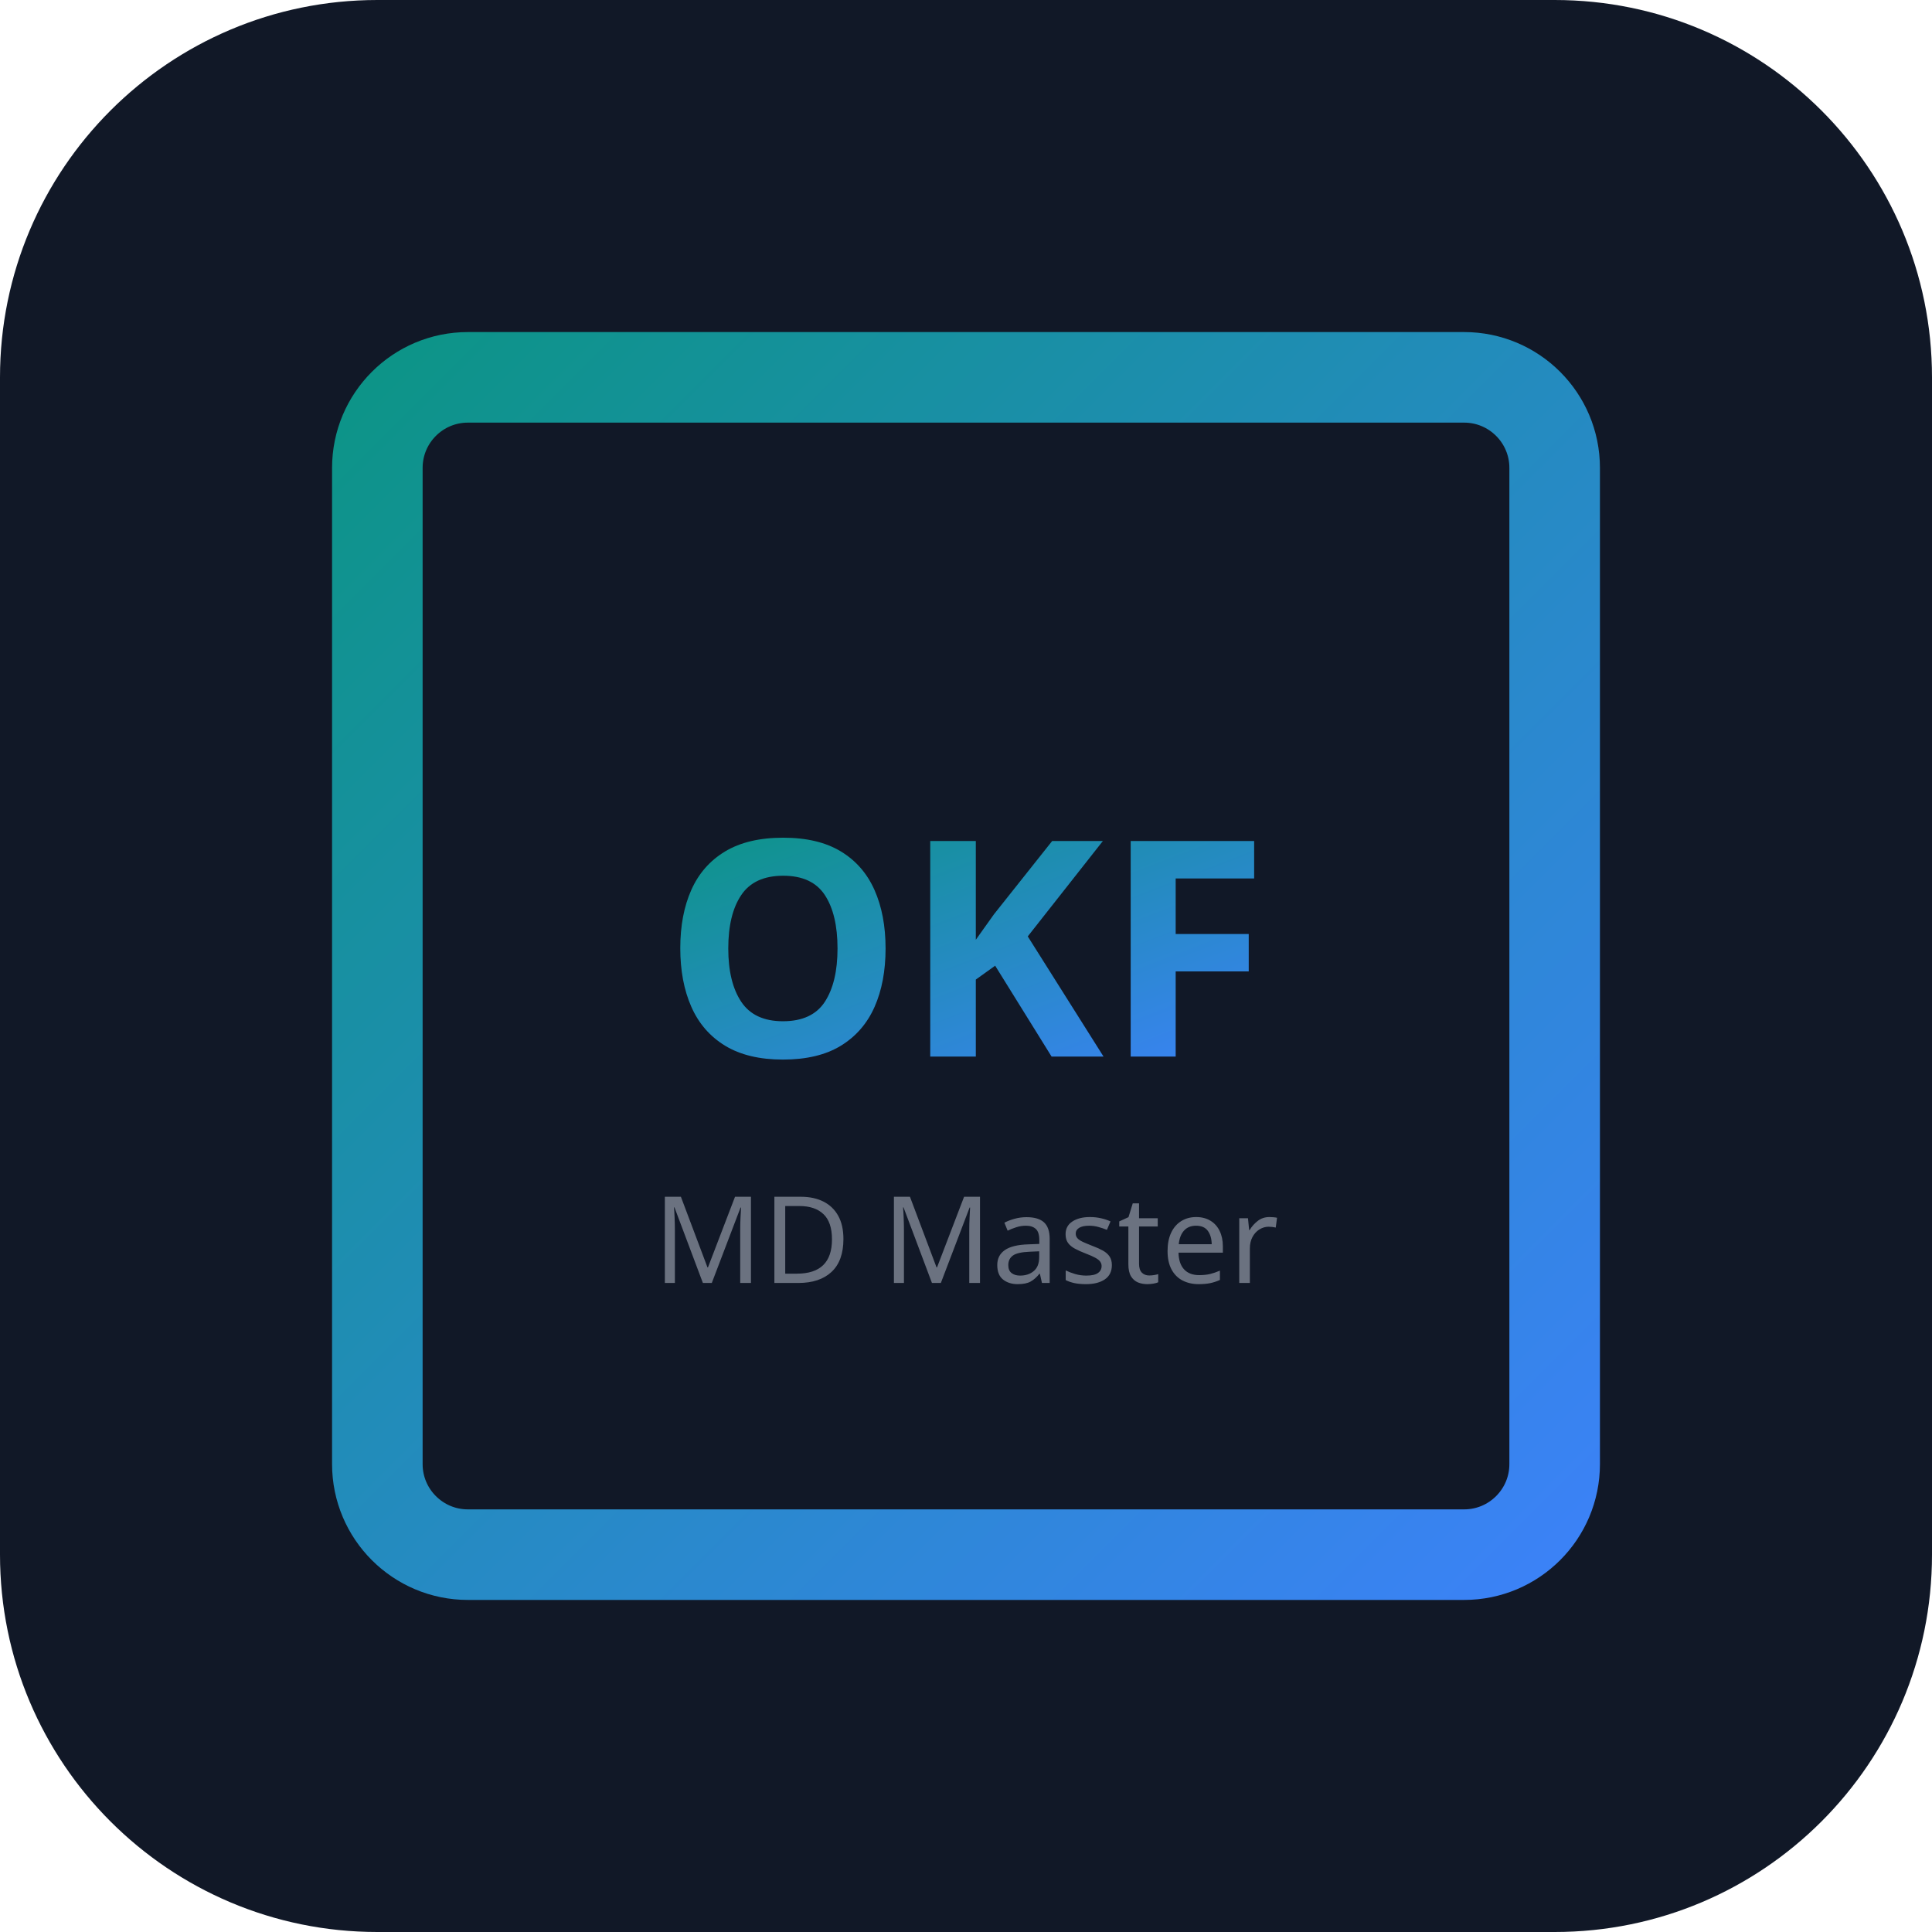
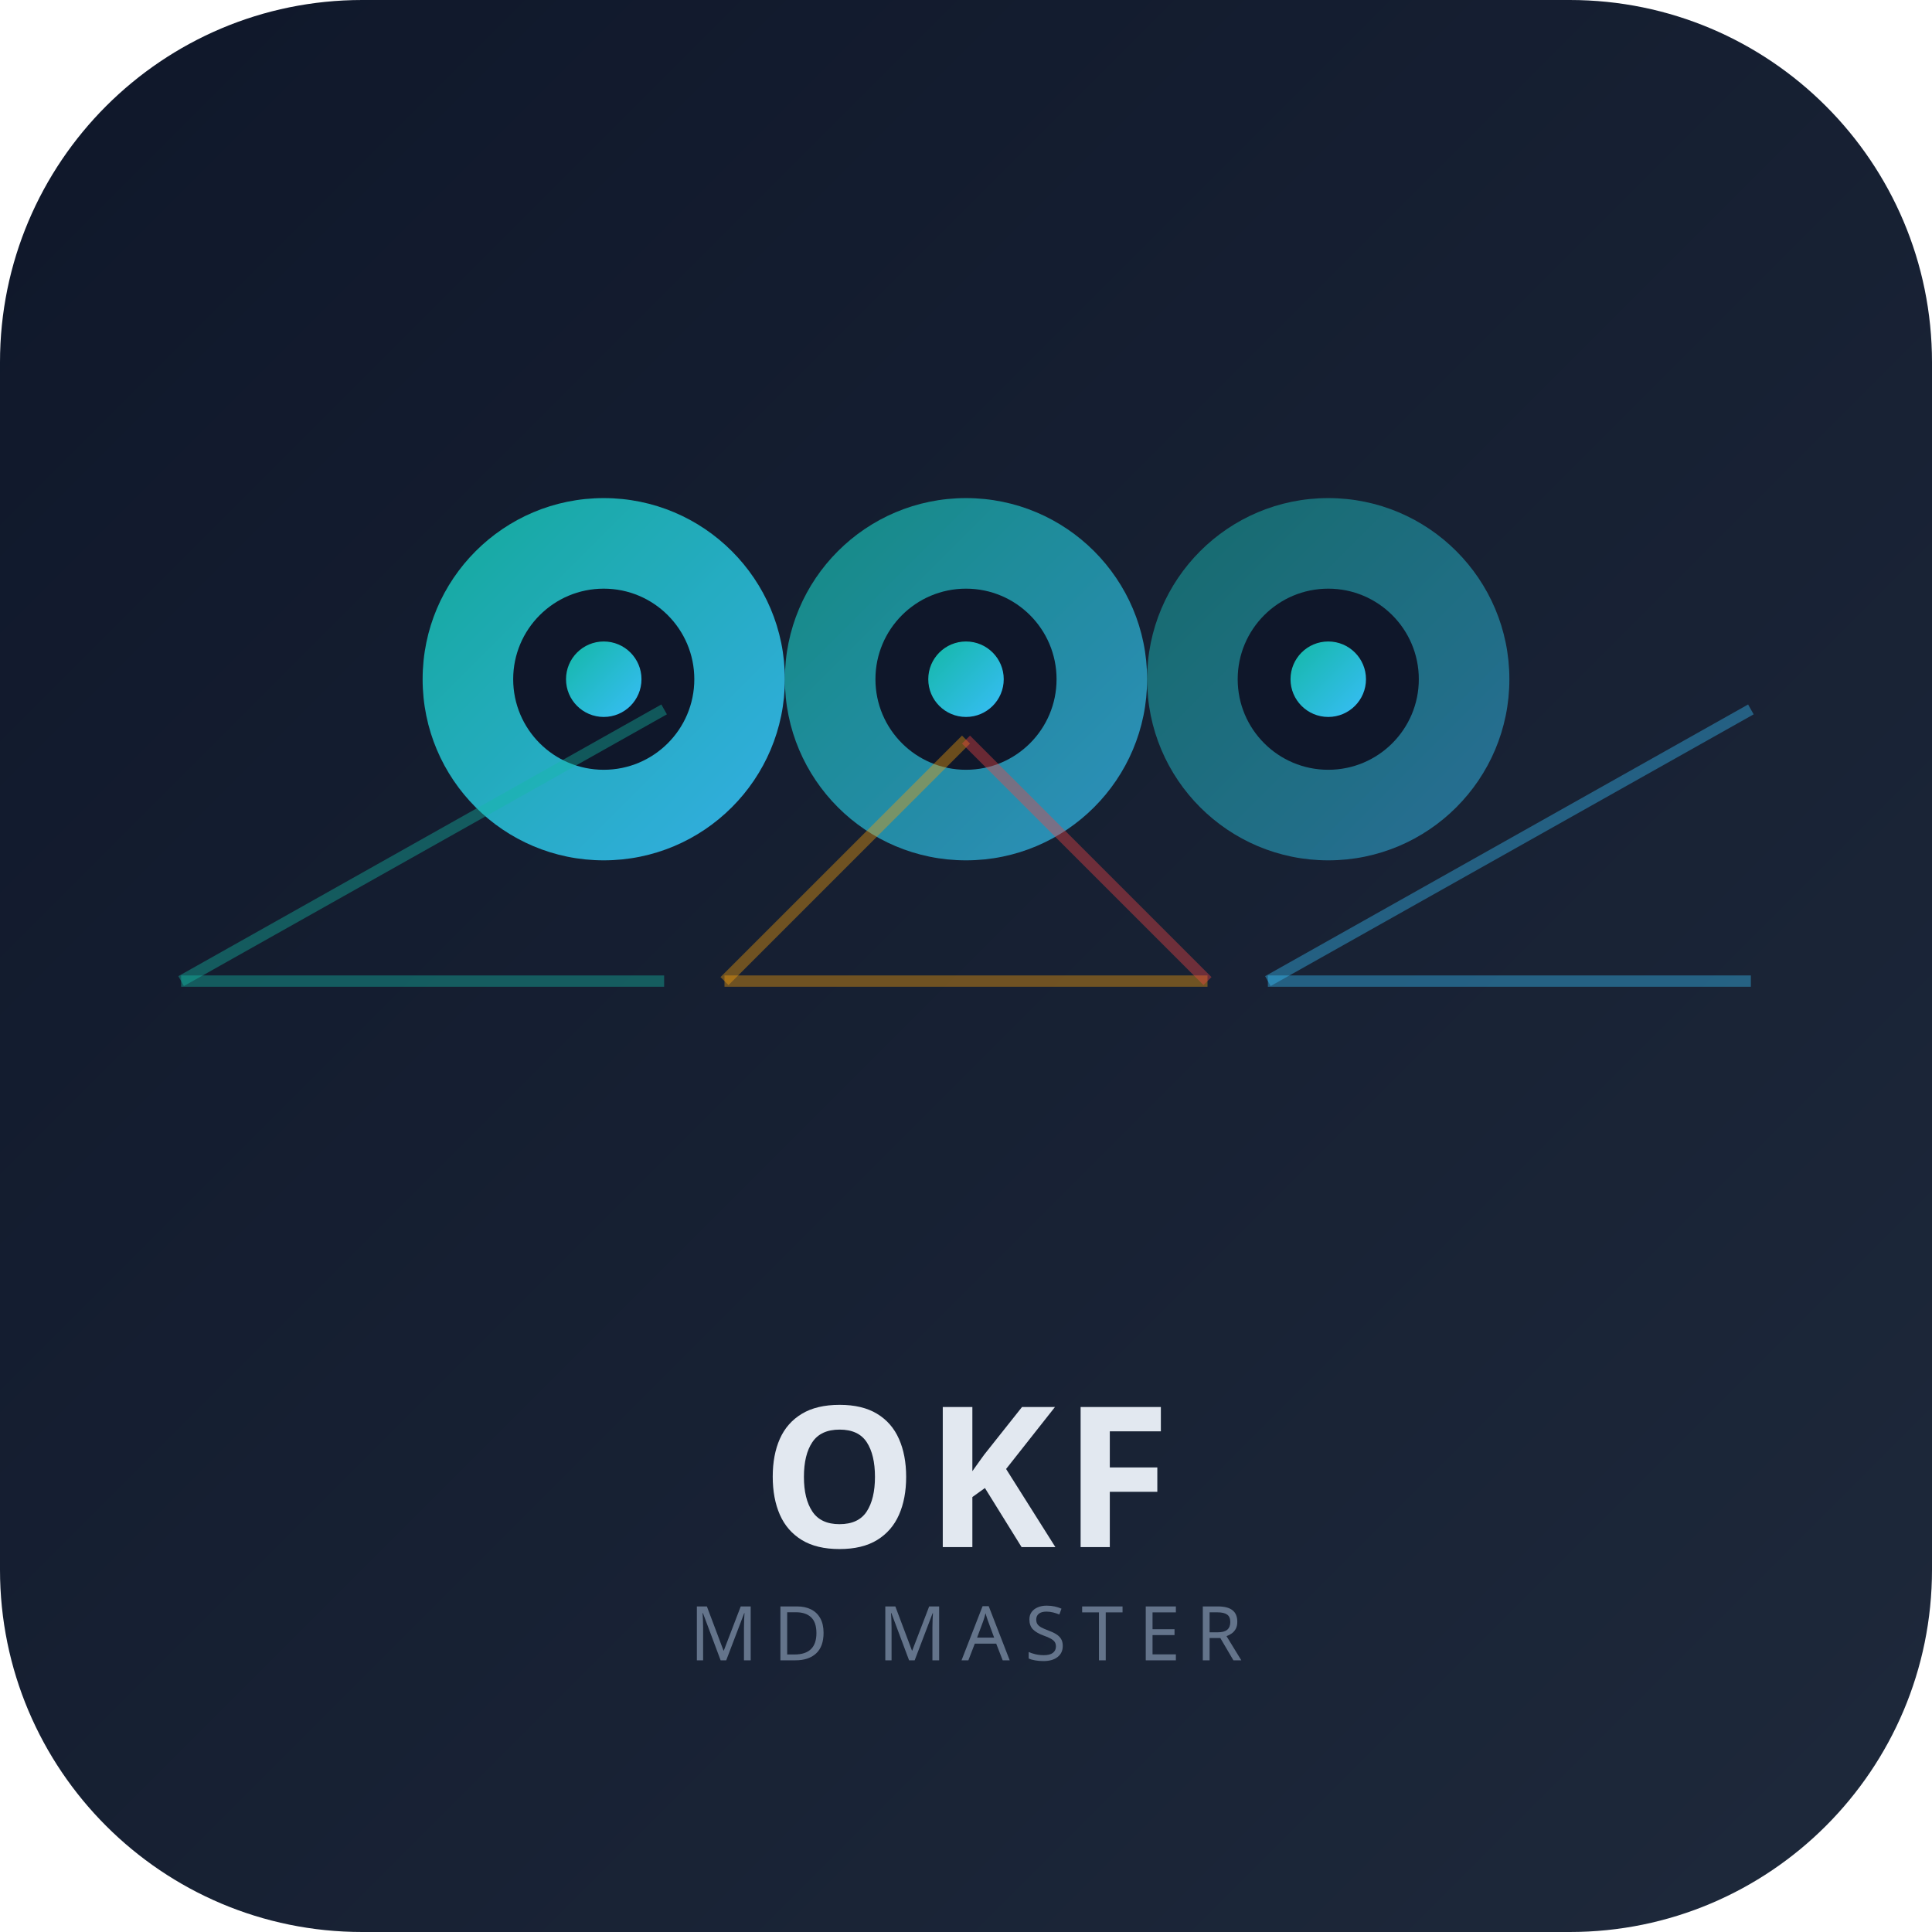
<svg xmlns="http://www.w3.org/2000/svg" viewBox="0 0 512 512" width="512" height="512">
  <defs>
-     <linearGradient id="g" x1="0" y1="0" x2="1" y2="1">
-       <stop offset="0%" stop-color="#0d9488" />
-       <stop offset="100%" stop-color="#3b82f6" />
+     <linearGradient id="bg" x1="0" y1="0" x2="1" y2="1">
+       <stop offset="0%" stop-color="#0f172a" />
+       <stop offset="100%" stop-color="#1e293b" />
+     </linearGradient>
+     <linearGradient id="teal" x1="0" y1="0" x2="1" y2="1">
+       <stop offset="0%" stop-color="#14b8a6" />
+       <stop offset="100%" stop-color="#38bdf8" />
+     </linearGradient>
+     <linearGradient id="warm" x1="0" y1="1" x2="1" y2="0">
+       <stop offset="0%" stop-color="#f59e0b" />
+       <stop offset="100%" stop-color="#ef4444" />
    </linearGradient>
  </defs>
-   <rect width="512" height="512" rx="100" fill="#111827" />
-   <rect x="100" y="100" width="312" height="312" rx="24" fill="none" stroke="url(#g)" stroke-width="24" />
-   <text x="256" y="280" text-anchor="middle" font-family="system-ui,sans-serif" font-size="80" font-weight="bold" fill="url(#g)">OKF</text>
-   <text x="256" y="340" text-anchor="middle" font-family="system-ui,sans-serif" font-size="32" fill="#6b7280">MD Master</text>
+   <rect width="512" height="512" rx="96" fill="url(#bg)" />
+   <g transform="translate(256,180)">
+     <g transform="translate(-96,0)">
+       <circle cx="0" cy="0" r="48" fill="url(#teal)" opacity="0.9" />
+       <circle cx="0" cy="0" r="24" fill="#0f172a" />
+       <circle cx="0" cy="0" r="10" fill="url(#teal)" />
+     </g>
+     <g transform="translate(0,0)">
+       <circle cx="0" cy="0" r="48" fill="url(#teal)" opacity="0.7" />
+       <circle cx="0" cy="0" r="24" fill="#0f172a" />
+       <circle cx="0" cy="0" r="10" fill="url(#teal)" />
+     </g>
+     <g transform="translate(96,0)">
+       <circle cx="0" cy="0" r="48" fill="url(#teal)" opacity="0.5" />
+       <circle cx="0" cy="0" r="24" fill="#0f172a" />
+       <circle cx="0" cy="0" r="10" fill="url(#teal)" />
+     </g>
+   </g>
+   <g transform="translate(256,180)">
+     <line x1="-208" y1="80" x2="-80" y2="80" stroke="#14b8a6" stroke-width="3" opacity="0.4" />
+     <line x1="-208" y1="80" x2="-80" y2="8" stroke="#14b8a6" stroke-width="3" opacity="0.4" />
+     <line x1="80" y1="80" x2="208" y2="80" stroke="#38bdf8" stroke-width="3" opacity="0.4" />
+     <line x1="80" y1="80" x2="208" y2="8" stroke="#38bdf8" stroke-width="3" opacity="0.4" />
+     <line x1="-64" y1="80" x2="64" y2="80" stroke="#f59e0b" stroke-width="3" opacity="0.4" />
+     <line x1="-64" y1="80" x2="0" y2="16" stroke="#f59e0b" stroke-width="3" opacity="0.4" />
+     <line x1="64" y1="80" x2="0" y2="16" stroke="#ef4444" stroke-width="3" opacity="0.4" />
+   </g>
+   <text x="256" y="410" text-anchor="middle" font-family="system-ui,sans-serif" font-size="52" font-weight="800" fill="#e2e8f0" letter-spacing="2">OKF</text>
+   <text x="256" y="440" text-anchor="middle" font-family="system-ui,sans-serif" font-size="20" fill="#64748b" letter-spacing="4">MD MASTER</text>
</svg>
